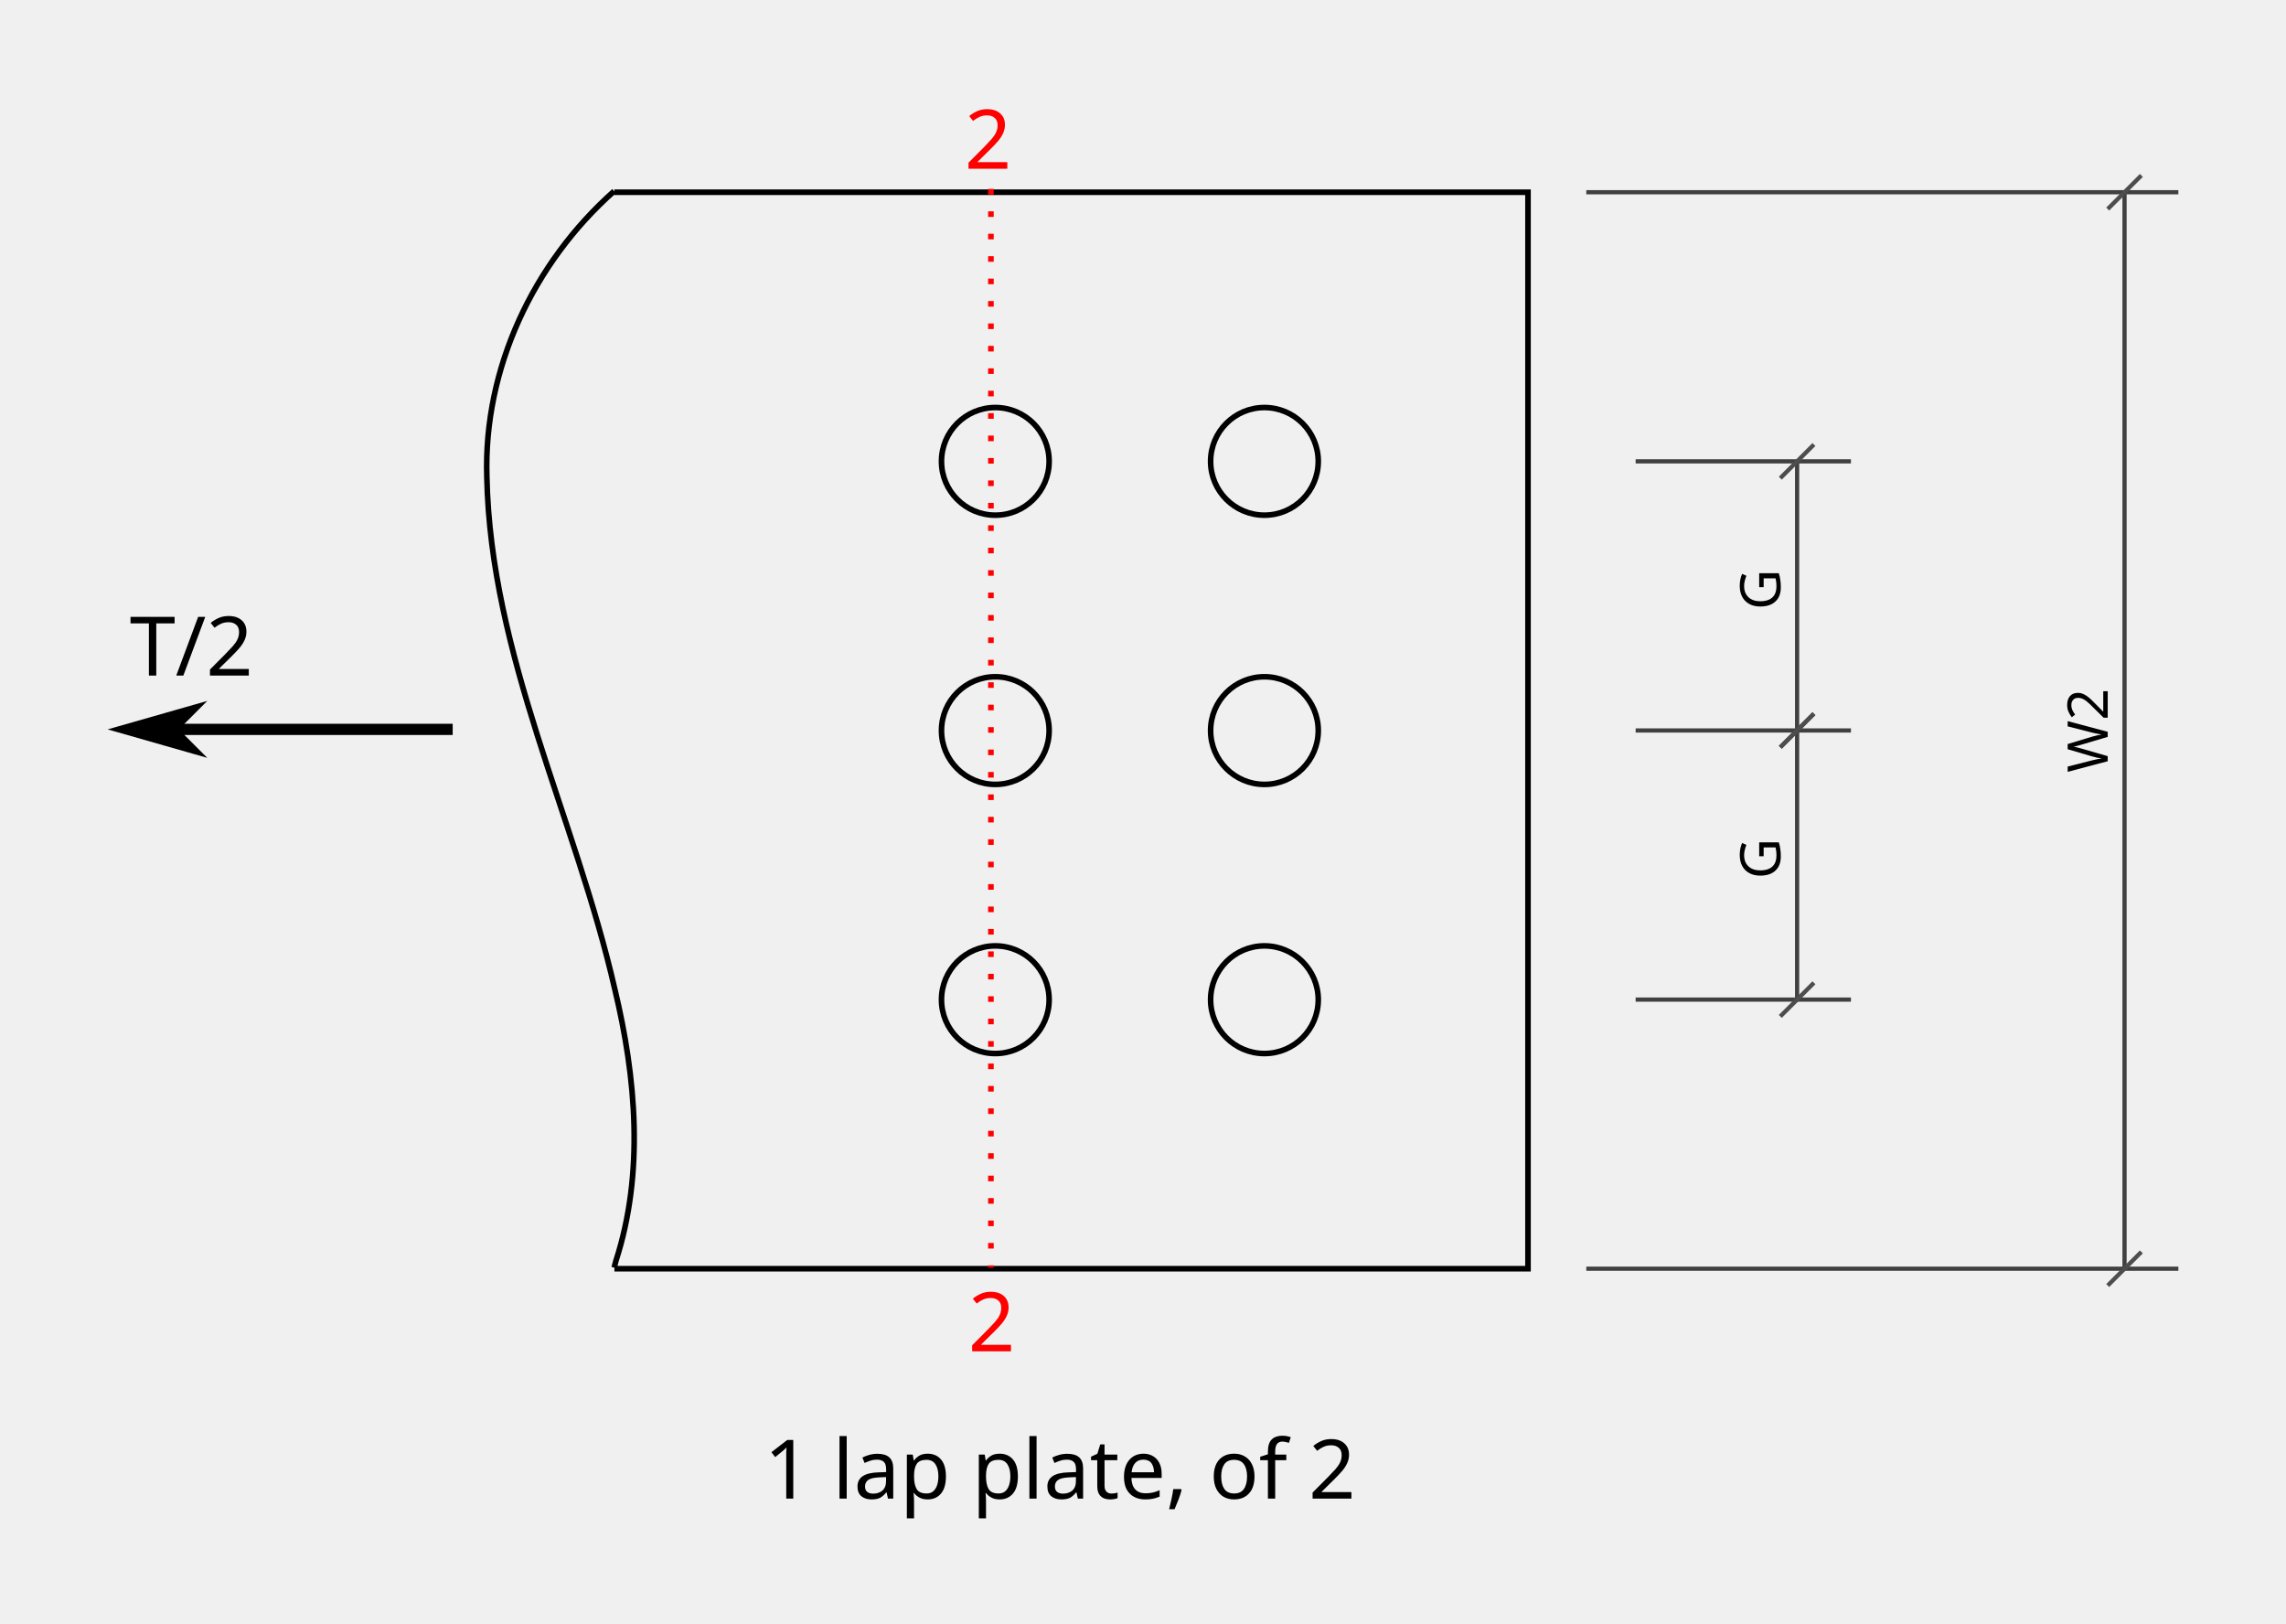
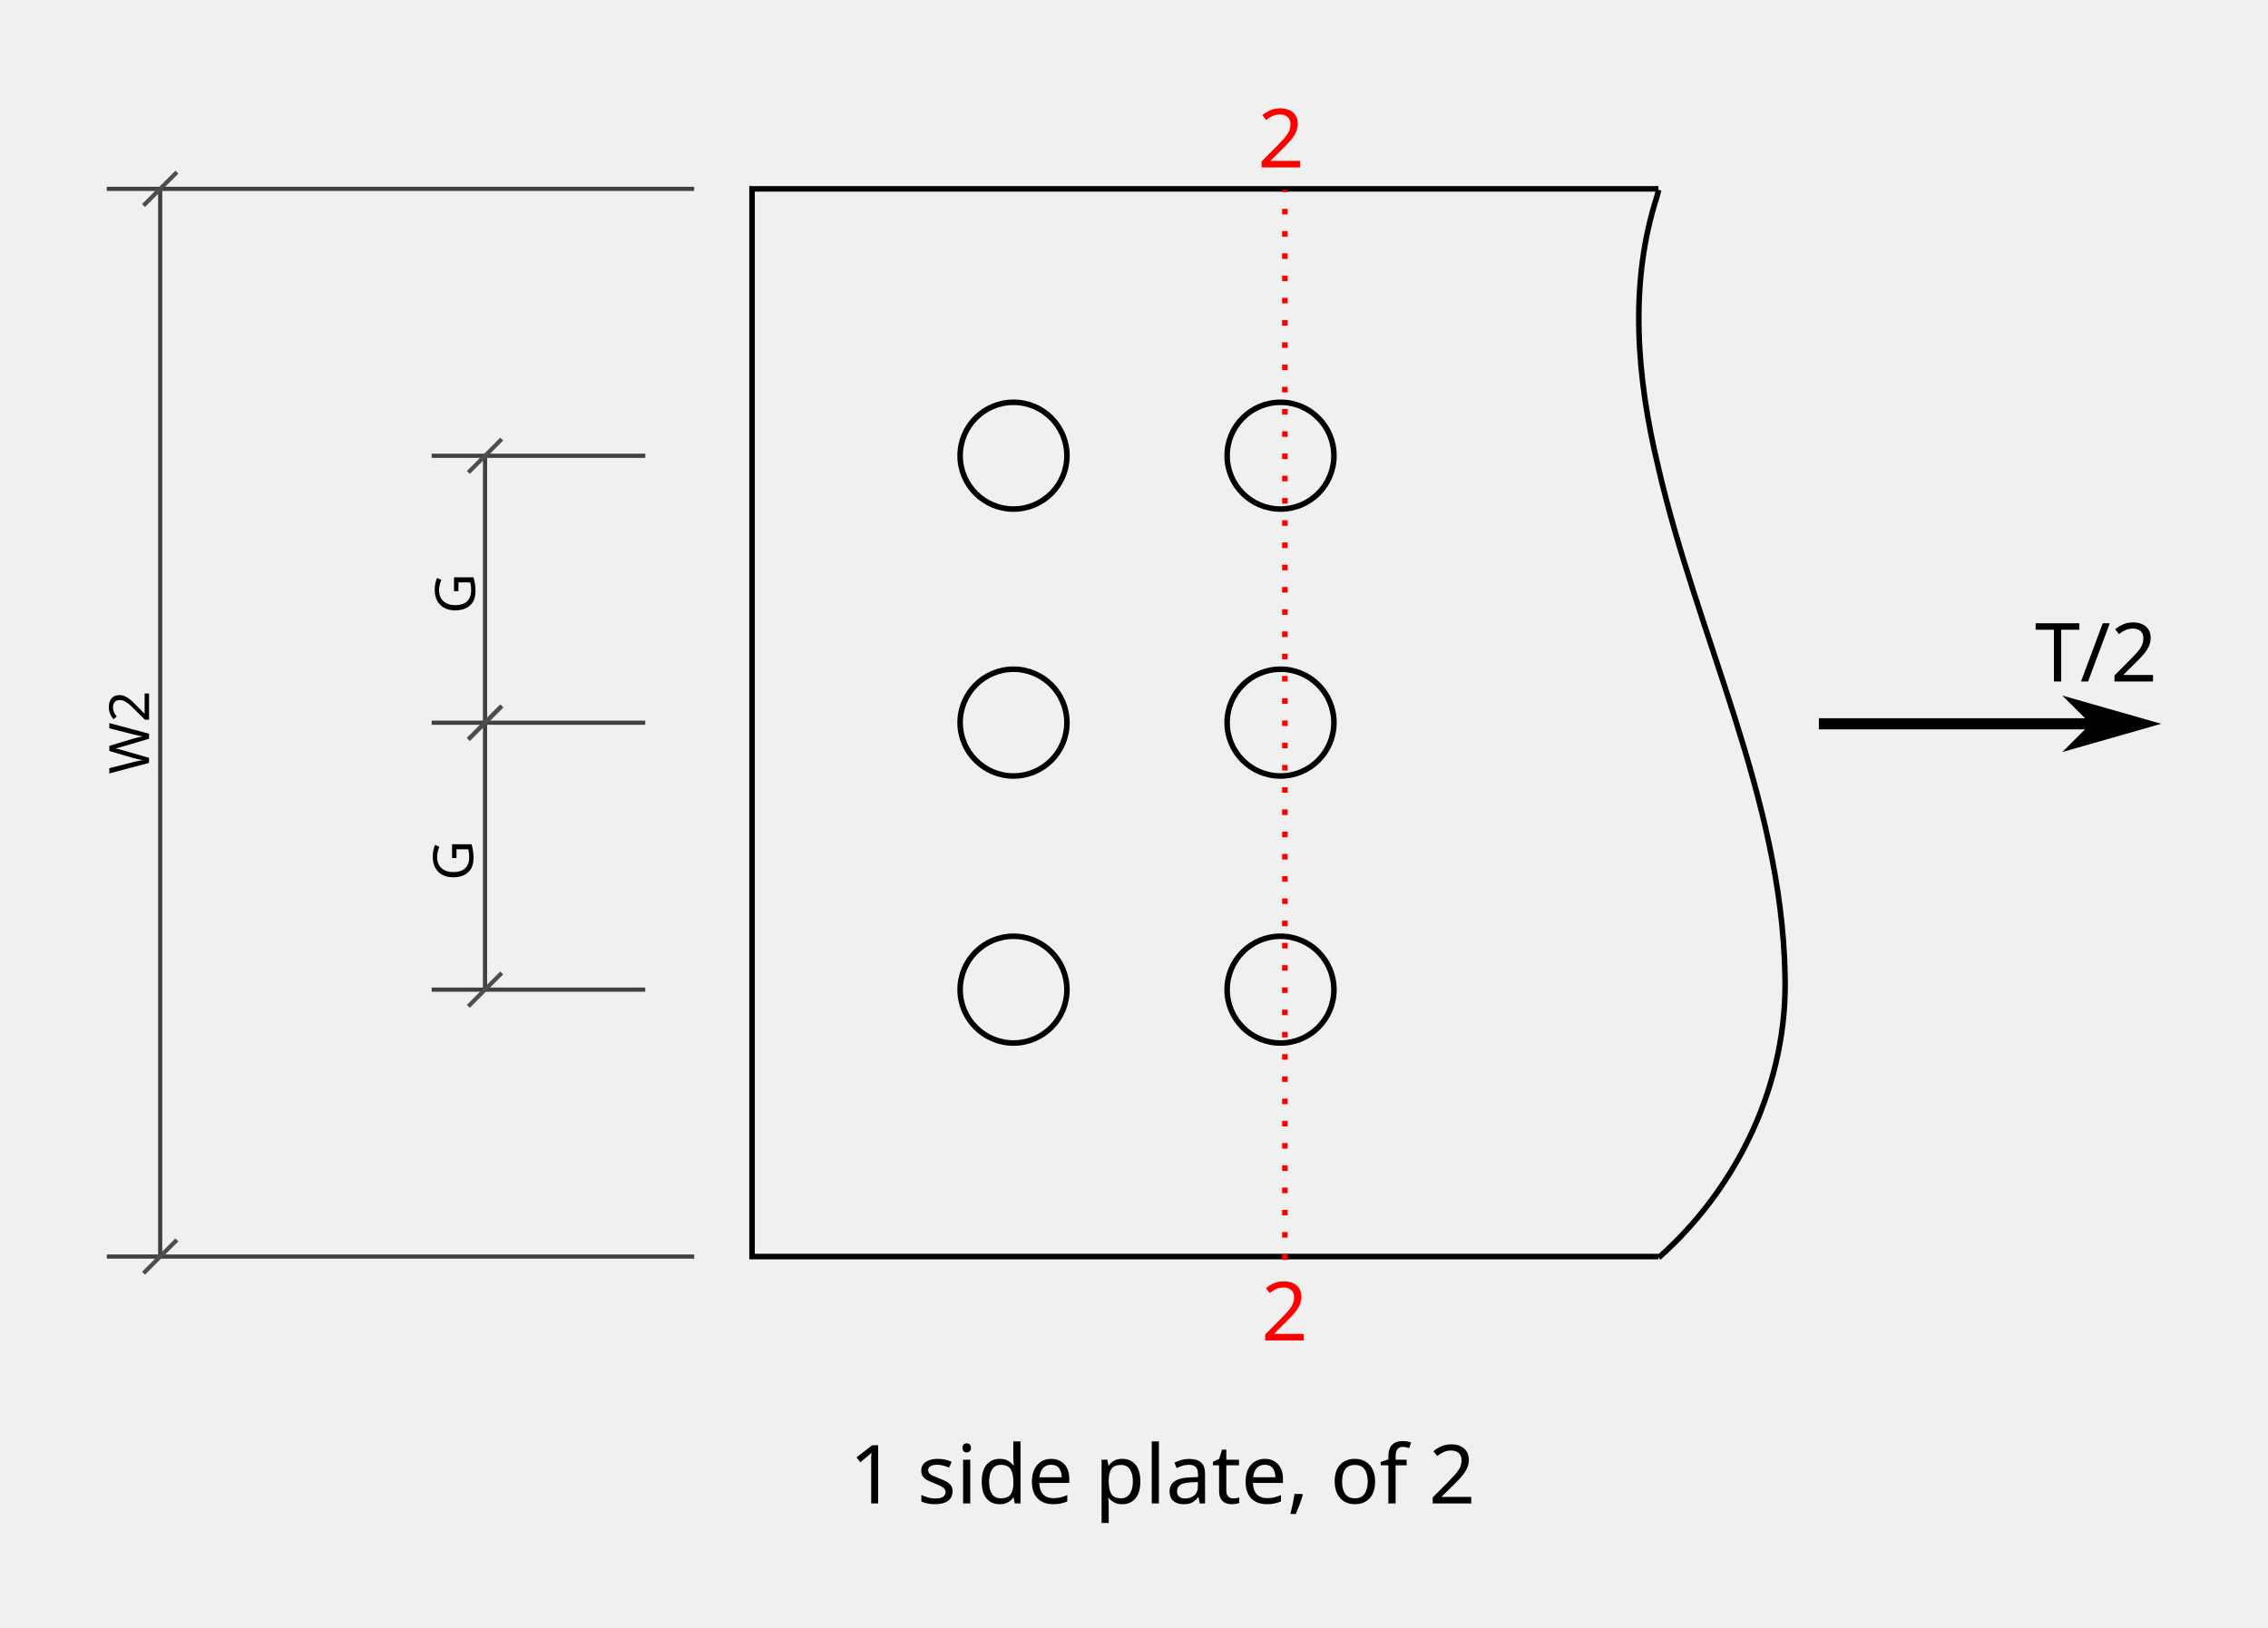
- <svg xmlns="http://www.w3.org/2000/svg" width="4.247in" height="3.016in" id="svg2" version="1.1" viewBox="0 0 407.736 289.538">
+ <svg xmlns="http://www.w3.org/2000/svg" width="4.247in" height="3.048in" id="svg2" version="1.1" viewBox="0 0 407.736 292.581">
  <defs id="defs4">
    <marker id="CLArrowEnd" markerUnits="userSpaceOnUse" markerWidth="10" markerHeight="6" orient="auto" viewBox="0 0 10 6" refX="7" refY="3">
      <path d="M 0,0 10,3 0,6 2,3 Z" id="path3451" />
    </marker>
    <marker id="marker4507" markerUnits="userSpaceOnUse" markerWidth="10" markerHeight="6" orient="auto" viewBox="0 0 10 6" refX="7" refY="3">
      <path d="M 0,0 10,3 0,6 2,3 Z" id="path4509" />
    </marker>
    <marker id="marker4511" markerUnits="userSpaceOnUse" markerWidth="10" markerHeight="6" orient="auto" viewBox="0 0 10 6" refX="7" refY="3">
      <path d="M 0,0 10,3 0,6 2,3 Z" id="path4513" />
    </marker>
    <marker id="marker4515" markerUnits="userSpaceOnUse" markerWidth="10" markerHeight="6" orient="auto" viewBox="0 0 10 6" refX="7" refY="3">
      <path d="M 0,0 10,3 0,6 2,3 Z" id="path4517" />
    </marker>
    <marker orient="auto" refY="0" refX="0" id="DimensionTick" style="overflow:visible">
      <path d="M 0,0 8,8" style="stroke:#4d4d4d;stroke-width:1px;marker-start:none" transform="translate(-4,-4)" id="path6" />
    </marker>
    <marker orient="auto" refY="0" refX="0" id="TrussNodeS" markerUnits="userSpaceOnUse" style="overflow:visible">
      <circle cx="0" cy="0" r="3" style="fill:#ffffff;stroke:#000000;stroke-width:1" id="circle9" />
    </marker>
    <marker orient="auto" refY="0" refX="0" id="TrussNodeM" markerUnits="userSpaceOnUse" style="overflow:visible">
      <circle cx="0" cy="0" r="4" style="fill:#ffffff;stroke:#000000;stroke-width:1" id="circle12" />
    </marker>
    <pattern id="black-stripes-on-red" x="0" y="0" width="18" height="18" patternUnits="userSpaceOnUse">
      <path id="path3006" d="M 0,0 18,0 18,18 0,18 z" style="fill:#ff0000;stroke:none" />
      <path id="path3008" d="M 0,9 9,0 11,0 0,11 z" style="fill:#000000;stroke:none" />
      <path id="path5234" d="m 9,18 9,-9 0,2 -7,7 z" style="fill:#000000;stroke:none" />
    </pattern>
    <marker orient="auto" refY="0" refX="0" id="DimensionTick-2" style="overflow:visible">
      <path d="M 0,0 8,8" style="stroke:#4d4d4d;stroke-width:1px;marker-start:none" transform="translate(-4,-4)" id="path6-9" />
    </marker>
    <marker orient="auto" refY="0" refX="0" id="marker3839" style="overflow:visible">
      <path d="M 0,0 8,8" style="stroke:#4d4d4d;stroke-width:1px;marker-start:none" transform="translate(-4,-4)" id="path3837" />
    </marker>
    <marker orient="auto" refY="0" refX="0" id="marker3843" style="overflow:visible">
      <path d="M 0,0 8,8" style="stroke:#4d4d4d;stroke-width:1px;marker-start:none" transform="translate(-4,-4)" id="path3841" />
    </marker>
    <marker orient="auto" refY="0" refX="0" id="marker3847" style="overflow:visible">
      <path d="M 0,0 8,8" style="stroke:#4d4d4d;stroke-width:1px;marker-start:none" transform="translate(-4,-4)" id="path3845" />
    </marker>
    <marker orient="auto" refY="0" refX="0" id="marker3851" style="overflow:visible">
      <path d="M 0,0 8,8" style="stroke:#4d4d4d;stroke-width:1px;marker-start:none" transform="translate(-4,-4)" id="path3849" />
    </marker>
    <marker orient="auto" refY="0" refX="0" id="marker3855" style="overflow:visible">
      <path d="M 0,0 8,8" style="stroke:#4d4d4d;stroke-width:1px;marker-start:none" transform="translate(-4,-4)" id="path3853" />
    </marker>
    <marker orient="auto" refY="0" refX="0" id="marker3859" style="overflow:visible">
      <path d="M 0,0 8,8" style="stroke:#4d4d4d;stroke-width:1px;marker-start:none" transform="translate(-4,-4)" id="path3857" />
    </marker>
    <marker orient="auto" refY="0" refX="0" id="marker3863" style="overflow:visible">
      <path d="M 0,0 8,8" style="stroke:#4d4d4d;stroke-width:1px;marker-start:none" transform="translate(-4,-4)" id="path3861" />
    </marker>
    <marker orient="auto" refY="0" refX="0" id="marker3867" style="overflow:visible">
      <path d="M 0,0 8,8" style="stroke:#4d4d4d;stroke-width:1px;marker-start:none" transform="translate(-4,-4)" id="path3865" />
    </marker>
    <marker orient="auto" refY="0" refX="0" id="Arrow1Mstart" style="overflow:visible">
      <path id="path998" d="M 0,0 5,-5 -12.5,0 5,5 Z" style="fill:#000000;fill-opacity:1;fill-rule:evenodd;stroke:#000000;stroke-width:1pt;stroke-opacity:1" transform="matrix(0.4,0,0,0.4,4,0)" />
    </marker>
  </defs>
-   <g id="layer1" transform="translate(-207.2586,-139.9154)">
-     <circle r="9.6" cy="222.195" cx="384.785" id="circle49" style="opacity:1;fill:none;fill-opacity:1;stroke:#000000;stroke-width:1;stroke-linecap:round;stroke-linejoin:miter;stroke-miterlimit:4;stroke-dasharray:none;stroke-dashoffset:0" />
-     <circle style="opacity:1;fill:none;fill-opacity:1;stroke:#000000;stroke-width:1;stroke-linecap:round;stroke-linejoin:miter;stroke-miterlimit:4;stroke-dasharray:none;stroke-dashoffset:0" id="circle51" cx="384.785" cy="270.214" r="9.6" />
-     <circle r="9.6" cy="318.214" cx="384.785" id="circle53" style="opacity:1;fill:none;fill-opacity:1;stroke:#000000;stroke-width:1;stroke-linecap:round;stroke-linejoin:miter;stroke-miterlimit:4;stroke-dasharray:none;stroke-dashoffset:0" />
-     <circle style="opacity:1;fill:none;fill-opacity:1;stroke:#000000;stroke-width:1;stroke-linecap:round;stroke-linejoin:miter;stroke-miterlimit:4;stroke-dasharray:none;stroke-dashoffset:0" id="circle55" cx="432.785" cy="222.195" r="9.6" />
-     <circle r="9.6" cy="270.214" cx="432.785" id="circle57" style="opacity:1;fill:none;fill-opacity:1;stroke:#000000;stroke-width:1;stroke-linecap:round;stroke-linejoin:miter;stroke-miterlimit:4;stroke-dasharray:none;stroke-dashoffset:0" />
-     <circle style="opacity:1;fill:none;fill-opacity:1;stroke:#000000;stroke-width:1;stroke-linecap:round;stroke-linejoin:miter;stroke-miterlimit:4;stroke-dasharray:none;stroke-dashoffset:0" id="circle59" cx="432.785" cy="318.214" r="9.6" />
-     <path style="color:#000000;clip-rule:nonzero;display:inline;overflow:visible;visibility:visible;opacity:1;isolation:auto;mix-blend-mode:normal;color-interpolation:sRGB;color-interpolation-filters:linearRGB;solid-color:#000000;solid-opacity:1;fill:none;fill-opacity:1;fill-rule:evenodd;stroke:#000000;stroke-width:1px;stroke-linecap:butt;stroke-linejoin:miter;stroke-miterlimit:4;stroke-dasharray:none;stroke-dashoffset:0;stroke-opacity:1;color-rendering:auto;image-rendering:auto;shape-rendering:auto;text-rendering:auto;enable-background:accumulate" d="m 316.845,174.195 h 162.95 v 192 H 316.845" id="path4229" />
-     <path id="path3009" d="m 490.195,174.195 h 105.6" style="color:#000000;clip-rule:nonzero;display:inline;overflow:visible;visibility:visible;opacity:1;isolation:auto;mix-blend-mode:normal;color-interpolation:sRGB;color-interpolation-filters:linearRGB;solid-color:#000000;solid-opacity:1;fill:none;fill-opacity:1;fill-rule:evenodd;stroke:#404040;stroke-width:0.75;stroke-linecap:butt;stroke-linejoin:miter;stroke-miterlimit:4;stroke-dasharray:none;stroke-dashoffset:0;stroke-opacity:1;color-rendering:auto;image-rendering:auto;shape-rendering:auto;text-rendering:auto;enable-background:accumulate" />
-     <path id="path3011" d="m 490.195,366.195 h 105.6" style="color:#000000;clip-rule:nonzero;display:inline;overflow:visible;visibility:visible;opacity:1;isolation:auto;mix-blend-mode:normal;color-interpolation:sRGB;color-interpolation-filters:linearRGB;solid-color:#000000;solid-opacity:1;fill:none;fill-opacity:1;fill-rule:evenodd;stroke:#404040;stroke-width:0.75;stroke-linecap:butt;stroke-linejoin:miter;stroke-miterlimit:4;stroke-dasharray:none;stroke-dashoffset:0;stroke-opacity:1;color-rendering:auto;image-rendering:auto;shape-rendering:auto;text-rendering:auto;enable-background:accumulate" />
-     <path id="path3013" d="m 586.195,366.195 v -192" style="color:#000000;clip-rule:nonzero;display:inline;overflow:visible;visibility:visible;opacity:1;isolation:auto;mix-blend-mode:normal;color-interpolation:sRGB;color-interpolation-filters:linearRGB;solid-color:#000000;solid-opacity:1;fill:none;fill-opacity:1;fill-rule:evenodd;stroke:#404040;stroke-width:0.75;stroke-linecap:butt;stroke-linejoin:miter;stroke-miterlimit:4;stroke-dasharray:none;stroke-dashoffset:0;stroke-opacity:1;marker-start:url(#DimensionTick-2);marker-mid:url(#DimensionTick-2);marker-end:url(#DimensionTick-2);color-rendering:auto;image-rendering:auto;shape-rendering:auto;text-rendering:auto;enable-background:accumulate" />
-     <text transform="rotate(-90)" id="text3017" y="583.195" x="-277.695" style="font-style:normal;font-weight:normal;font-size:10px;line-height:25px;font-family:Verdana;letter-spacing:0px;word-spacing:0px;fill:#000000;fill-opacity:1;stroke:none;stroke-width:1px;stroke-linecap:butt;stroke-linejoin:miter;stroke-opacity:1" xml:space="preserve">
-       <tspan y="583.195" x="-277.695" id="tspan3015">W2</tspan>
+   <g id="layer1" transform="translate(-211.157,-169.2349)">
+     <circle r="9.6" cy="-347.174" cx="-441.367" id="circle49" style="opacity:1;fill:none;fill-opacity:1;stroke:#000000;stroke-width:1;stroke-linecap:round;stroke-linejoin:miter;stroke-miterlimit:4;stroke-dasharray:none;stroke-dashoffset:0" transform="scale(-1)" />
+     <circle style="opacity:1;fill:none;fill-opacity:1;stroke:#000000;stroke-width:1;stroke-linecap:round;stroke-linejoin:miter;stroke-miterlimit:4;stroke-dasharray:none;stroke-dashoffset:0" id="circle51" cx="-441.367" cy="-299.155" r="9.6" transform="scale(-1)" />
+     <circle r="9.6" cy="-251.155" cx="-441.367" id="circle53" style="opacity:1;fill:none;fill-opacity:1;stroke:#000000;stroke-width:1;stroke-linecap:round;stroke-linejoin:miter;stroke-miterlimit:4;stroke-dasharray:none;stroke-dashoffset:0" transform="scale(-1)" />
+     <circle style="opacity:1;fill:none;fill-opacity:1;stroke:#000000;stroke-width:1;stroke-linecap:round;stroke-linejoin:miter;stroke-miterlimit:4;stroke-dasharray:none;stroke-dashoffset:0" id="circle55" cx="-393.367" cy="-347.174" r="9.6" transform="scale(-1)" />
+     <circle r="9.6" cy="-299.155" cx="-393.367" id="circle57" style="opacity:1;fill:none;fill-opacity:1;stroke:#000000;stroke-width:1;stroke-linecap:round;stroke-linejoin:miter;stroke-miterlimit:4;stroke-dasharray:none;stroke-dashoffset:0" transform="scale(-1)" />
+     <circle style="opacity:1;fill:none;fill-opacity:1;stroke:#000000;stroke-width:1;stroke-linecap:round;stroke-linejoin:miter;stroke-miterlimit:4;stroke-dasharray:none;stroke-dashoffset:0" id="circle59" cx="-393.367" cy="-251.155" r="9.6" transform="scale(-1)" />
+     <path style="color:#000000;clip-rule:nonzero;display:inline;overflow:visible;visibility:visible;opacity:1;isolation:auto;mix-blend-mode:normal;color-interpolation:sRGB;color-interpolation-filters:linearRGB;solid-color:#000000;solid-opacity:1;fill:none;fill-opacity:1;fill-rule:evenodd;stroke:#000000;stroke-width:1px;stroke-linecap:butt;stroke-linejoin:miter;stroke-miterlimit:4;stroke-dasharray:none;stroke-dashoffset:0;stroke-opacity:1;color-rendering:auto;image-rendering:auto;shape-rendering:auto;text-rendering:auto;enable-background:accumulate" d="M 509.307,395.174 H 346.357 v -192 h 162.95" id="path4229" />
+     <path id="path3009" d="m 335.957,395.174 h -105.6" style="color:#000000;clip-rule:nonzero;display:inline;overflow:visible;visibility:visible;opacity:1;isolation:auto;mix-blend-mode:normal;color-interpolation:sRGB;color-interpolation-filters:linearRGB;solid-color:#000000;solid-opacity:1;fill:none;fill-opacity:1;fill-rule:evenodd;stroke:#404040;stroke-width:0.75;stroke-linecap:butt;stroke-linejoin:miter;stroke-miterlimit:4;stroke-dasharray:none;stroke-dashoffset:0;stroke-opacity:1;color-rendering:auto;image-rendering:auto;shape-rendering:auto;text-rendering:auto;enable-background:accumulate" />
+     <path id="path3011" d="m 335.957,203.174 h -105.6" style="color:#000000;clip-rule:nonzero;display:inline;overflow:visible;visibility:visible;opacity:1;isolation:auto;mix-blend-mode:normal;color-interpolation:sRGB;color-interpolation-filters:linearRGB;solid-color:#000000;solid-opacity:1;fill:none;fill-opacity:1;fill-rule:evenodd;stroke:#404040;stroke-width:0.75;stroke-linecap:butt;stroke-linejoin:miter;stroke-miterlimit:4;stroke-dasharray:none;stroke-dashoffset:0;stroke-opacity:1;color-rendering:auto;image-rendering:auto;shape-rendering:auto;text-rendering:auto;enable-background:accumulate" />
+     <path id="path3013" d="m 239.957,203.174 v 192" style="color:#000000;clip-rule:nonzero;display:inline;overflow:visible;visibility:visible;opacity:1;isolation:auto;mix-blend-mode:normal;color-interpolation:sRGB;color-interpolation-filters:linearRGB;solid-color:#000000;solid-opacity:1;fill:none;fill-opacity:1;fill-rule:evenodd;stroke:#404040;stroke-width:0.75;stroke-linecap:butt;stroke-linejoin:miter;stroke-miterlimit:4;stroke-dasharray:none;stroke-dashoffset:0;stroke-opacity:1;marker-start:url(#DimensionTick-2);marker-mid:url(#DimensionTick-2);marker-end:url(#DimensionTick-2);color-rendering:auto;image-rendering:auto;shape-rendering:auto;text-rendering:auto;enable-background:accumulate" />
+     <text id="text3017" y="237.952" x="-308.415" style="font-style:normal;font-weight:normal;font-size:10px;line-height:25px;font-family:Verdana;letter-spacing:0px;word-spacing:0px;fill:#000000;fill-opacity:1;stroke:none;stroke-width:1px;stroke-linecap:butt;stroke-linejoin:miter;stroke-opacity:1" xml:space="preserve" transform="rotate(-90)">
+       <tspan y="237.952" x="-308.415" id="tspan3015">W2</tspan>
    </text>
-     <path id="path3121" d="m 498.995,222.195 h 38.4" style="color:#000000;clip-rule:nonzero;display:inline;overflow:visible;visibility:visible;opacity:1;isolation:auto;mix-blend-mode:normal;color-interpolation:sRGB;color-interpolation-filters:linearRGB;solid-color:#000000;solid-opacity:1;fill:none;fill-opacity:1;fill-rule:evenodd;stroke:#404040;stroke-width:0.75;stroke-linecap:butt;stroke-linejoin:miter;stroke-miterlimit:4;stroke-dasharray:none;stroke-dashoffset:0;stroke-opacity:1;color-rendering:auto;image-rendering:auto;shape-rendering:auto;text-rendering:auto;enable-background:accumulate" />
-     <path id="path3123" d="m 498.995,270.195 h 38.4" style="color:#000000;clip-rule:nonzero;display:inline;overflow:visible;visibility:visible;opacity:1;isolation:auto;mix-blend-mode:normal;color-interpolation:sRGB;color-interpolation-filters:linearRGB;solid-color:#000000;solid-opacity:1;fill:none;fill-opacity:1;fill-rule:evenodd;stroke:#404040;stroke-width:0.75;stroke-linecap:butt;stroke-linejoin:miter;stroke-miterlimit:4;stroke-dasharray:none;stroke-dashoffset:0;stroke-opacity:1;color-rendering:auto;image-rendering:auto;shape-rendering:auto;text-rendering:auto;enable-background:accumulate" />
-     <path id="path3125" d="m 498.995,318.195 h 38.4" style="color:#000000;clip-rule:nonzero;display:inline;overflow:visible;visibility:visible;opacity:1;isolation:auto;mix-blend-mode:normal;color-interpolation:sRGB;color-interpolation-filters:linearRGB;solid-color:#000000;solid-opacity:1;fill:none;fill-opacity:1;fill-rule:evenodd;stroke:#404040;stroke-width:0.75;stroke-linecap:butt;stroke-linejoin:miter;stroke-miterlimit:4;stroke-dasharray:none;stroke-dashoffset:0;stroke-opacity:1;color-rendering:auto;image-rendering:auto;shape-rendering:auto;text-rendering:auto;enable-background:accumulate" />
-     <path id="path3127" d="m 527.795,270.195 v -48" style="color:#000000;clip-rule:nonzero;display:inline;overflow:visible;visibility:visible;opacity:1;isolation:auto;mix-blend-mode:normal;color-interpolation:sRGB;color-interpolation-filters:linearRGB;solid-color:#000000;solid-opacity:1;fill:none;fill-opacity:1;fill-rule:evenodd;stroke:#404040;stroke-width:0.75;stroke-linecap:butt;stroke-linejoin:miter;stroke-miterlimit:4;stroke-dasharray:none;stroke-dashoffset:0;stroke-opacity:1;marker-start:url(#DimensionTick-2);marker-mid:url(#DimensionTick-2);marker-end:url(#DimensionTick-2);color-rendering:auto;image-rendering:auto;shape-rendering:auto;text-rendering:auto;enable-background:accumulate" />
-     <path id="path3129" d="m 527.795,318.195 v -48" style="color:#000000;clip-rule:nonzero;display:inline;overflow:visible;visibility:visible;opacity:1;isolation:auto;mix-blend-mode:normal;color-interpolation:sRGB;color-interpolation-filters:linearRGB;solid-color:#000000;solid-opacity:1;fill:none;fill-opacity:1;fill-rule:evenodd;stroke:#404040;stroke-width:0.75;stroke-linecap:butt;stroke-linejoin:miter;stroke-miterlimit:4;stroke-dasharray:none;stroke-dashoffset:0;stroke-opacity:1;marker-start:url(#DimensionTick-2);marker-mid:url(#DimensionTick-2);marker-end:url(#DimensionTick-2);color-rendering:auto;image-rendering:auto;shape-rendering:auto;text-rendering:auto;enable-background:accumulate" />
-     <text transform="rotate(-90)" id="text3133" y="524.795" x="-248.695" style="font-style:normal;font-weight:normal;font-size:10px;line-height:25px;font-family:Verdana;letter-spacing:0px;word-spacing:0px;fill:#000000;fill-opacity:1;stroke:none;stroke-width:1px;stroke-linecap:butt;stroke-linejoin:miter;stroke-opacity:1" xml:space="preserve">
-       <tspan y="524.795" x="-248.695" id="tspan3131">G</tspan>
+     <path id="path3121" d="m 327.157,347.174 h -38.4" style="color:#000000;clip-rule:nonzero;display:inline;overflow:visible;visibility:visible;opacity:1;isolation:auto;mix-blend-mode:normal;color-interpolation:sRGB;color-interpolation-filters:linearRGB;solid-color:#000000;solid-opacity:1;fill:none;fill-opacity:1;fill-rule:evenodd;stroke:#404040;stroke-width:0.75;stroke-linecap:butt;stroke-linejoin:miter;stroke-miterlimit:4;stroke-dasharray:none;stroke-dashoffset:0;stroke-opacity:1;color-rendering:auto;image-rendering:auto;shape-rendering:auto;text-rendering:auto;enable-background:accumulate" />
+     <path id="path3123" d="m 327.157,299.174 h -38.4" style="color:#000000;clip-rule:nonzero;display:inline;overflow:visible;visibility:visible;opacity:1;isolation:auto;mix-blend-mode:normal;color-interpolation:sRGB;color-interpolation-filters:linearRGB;solid-color:#000000;solid-opacity:1;fill:none;fill-opacity:1;fill-rule:evenodd;stroke:#404040;stroke-width:0.75;stroke-linecap:butt;stroke-linejoin:miter;stroke-miterlimit:4;stroke-dasharray:none;stroke-dashoffset:0;stroke-opacity:1;color-rendering:auto;image-rendering:auto;shape-rendering:auto;text-rendering:auto;enable-background:accumulate" />
+     <path id="path3125" d="m 327.157,251.174 h -38.4" style="color:#000000;clip-rule:nonzero;display:inline;overflow:visible;visibility:visible;opacity:1;isolation:auto;mix-blend-mode:normal;color-interpolation:sRGB;color-interpolation-filters:linearRGB;solid-color:#000000;solid-opacity:1;fill:none;fill-opacity:1;fill-rule:evenodd;stroke:#404040;stroke-width:0.75;stroke-linecap:butt;stroke-linejoin:miter;stroke-miterlimit:4;stroke-dasharray:none;stroke-dashoffset:0;stroke-opacity:1;color-rendering:auto;image-rendering:auto;shape-rendering:auto;text-rendering:auto;enable-background:accumulate" />
+     <path id="path3127" d="m 298.357,299.174 v 48" style="color:#000000;clip-rule:nonzero;display:inline;overflow:visible;visibility:visible;opacity:1;isolation:auto;mix-blend-mode:normal;color-interpolation:sRGB;color-interpolation-filters:linearRGB;solid-color:#000000;solid-opacity:1;fill:none;fill-opacity:1;fill-rule:evenodd;stroke:#404040;stroke-width:0.75;stroke-linecap:butt;stroke-linejoin:miter;stroke-miterlimit:4;stroke-dasharray:none;stroke-dashoffset:0;stroke-opacity:1;marker-start:url(#DimensionTick-2);marker-mid:url(#DimensionTick-2);marker-end:url(#DimensionTick-2);color-rendering:auto;image-rendering:auto;shape-rendering:auto;text-rendering:auto;enable-background:accumulate" />
+     <path id="path3129" d="m 298.357,251.174 v 48" style="color:#000000;clip-rule:nonzero;display:inline;overflow:visible;visibility:visible;opacity:1;isolation:auto;mix-blend-mode:normal;color-interpolation:sRGB;color-interpolation-filters:linearRGB;solid-color:#000000;solid-opacity:1;fill:none;fill-opacity:1;fill-rule:evenodd;stroke:#404040;stroke-width:0.75;stroke-linecap:butt;stroke-linejoin:miter;stroke-miterlimit:4;stroke-dasharray:none;stroke-dashoffset:0;stroke-opacity:1;marker-start:url(#DimensionTick-2);marker-mid:url(#DimensionTick-2);marker-end:url(#DimensionTick-2);color-rendering:auto;image-rendering:auto;shape-rendering:auto;text-rendering:auto;enable-background:accumulate" />
+     <text id="text3133" y="296.191" x="-327.577" style="font-style:normal;font-weight:normal;font-size:10px;line-height:25px;font-family:Verdana;letter-spacing:0px;word-spacing:0px;fill:#000000;fill-opacity:1;stroke:none;stroke-width:1px;stroke-linecap:butt;stroke-linejoin:miter;stroke-opacity:1" xml:space="preserve" transform="rotate(-90)">
+       <tspan y="296.191" x="-327.577" id="tspan3131">G</tspan>
    </text>
-     <text transform="rotate(-90)" id="text3137" y="524.795" x="-296.695" style="font-style:normal;font-weight:normal;font-size:10px;line-height:25px;font-family:Verdana;letter-spacing:0px;word-spacing:0px;fill:#000000;fill-opacity:1;stroke:none;stroke-width:1px;stroke-linecap:butt;stroke-linejoin:miter;stroke-opacity:1" xml:space="preserve">
-       <tspan y="524.795" x="-296.695" id="tspan3135">G</tspan>
+     <text id="text3137" y="296.541" x="-279.577" style="font-style:normal;font-weight:normal;font-size:10px;line-height:25px;font-family:Verdana;letter-spacing:0px;word-spacing:0px;fill:#000000;fill-opacity:1;stroke:none;stroke-width:1px;stroke-linecap:butt;stroke-linejoin:miter;stroke-opacity:1" xml:space="preserve" transform="rotate(-90)">
+       <tspan y="296.541" x="-279.577" id="tspan3135">G</tspan>
    </text>
-     <path style="color:#000000;clip-rule:nonzero;display:inline;overflow:visible;visibility:visible;opacity:1;isolation:auto;mix-blend-mode:normal;color-interpolation:sRGB;color-interpolation-filters:linearRGB;solid-color:#000000;solid-opacity:1;fill:none;fill-opacity:1;fill-rule:evenodd;stroke:#000000;stroke-width:1px;stroke-linecap:butt;stroke-linejoin:miter;stroke-miterlimit:4;stroke-dasharray:none;stroke-dashoffset:0;stroke-opacity:1;color-rendering:auto;image-rendering:auto;shape-rendering:auto;text-rendering:auto;enable-background:accumulate" d="m 316.8,174 c -14.391,12.764 -23.312,31.627 -22.706,51 0.659,31.851 15.827,60.741 22.82,91.321 3.803,15.815 5.279,32.773 0.204,48.468 -0.106,0.404 -0.212,0.808 -0.318,1.212" id="path4231" />
-     <path style="color:#000000;clip-rule:nonzero;display:inline;overflow:visible;visibility:visible;opacity:1;isolation:auto;mix-blend-mode:normal;color-interpolation:sRGB;color-interpolation-filters:linearRGB;solid-color:#000000;solid-opacity:1;fill:none;fill-opacity:1;fill-rule:evenodd;stroke:#000000;stroke-width:2;stroke-linecap:butt;stroke-linejoin:miter;stroke-miterlimit:4;stroke-dasharray:none;stroke-dashoffset:0;stroke-opacity:1;marker-start:url(#Arrow1Mstart);color-rendering:auto;image-rendering:auto;shape-rendering:auto;text-rendering:auto;enable-background:accumulate" d="M 230.4,270 H 288" id="path143" />
-     <text xml:space="preserve" style="font-style:normal;font-weight:normal;font-size:14.667px;line-height:25px;font-family:sans-serif;letter-spacing:0px;word-spacing:0px;fill:#000000;fill-opacity:1;stroke:none;stroke-width:1px;stroke-linecap:butt;stroke-linejoin:miter;stroke-opacity:1" x="230.4" y="260.4" id="text4623">
-       <tspan id="tspan4621" x="230.4" y="260.4">T/2</tspan>
+     <path style="color:#000000;clip-rule:nonzero;display:inline;overflow:visible;visibility:visible;opacity:1;isolation:auto;mix-blend-mode:normal;color-interpolation:sRGB;color-interpolation-filters:linearRGB;solid-color:#000000;solid-opacity:1;fill:none;fill-opacity:1;fill-rule:evenodd;stroke:#000000;stroke-width:1px;stroke-linecap:butt;stroke-linejoin:miter;stroke-miterlimit:4;stroke-dasharray:none;stroke-dashoffset:0;stroke-opacity:1;color-rendering:auto;image-rendering:auto;shape-rendering:auto;text-rendering:auto;enable-background:accumulate" d="m 509.352,395.369 c 14.391,-12.764 23.312,-31.627 22.706,-51 -0.659,-31.851 -15.827,-60.741 -22.82,-91.321 -3.803,-15.815 -5.279,-32.773 -0.204,-48.468 0.106,-0.404 0.212,-0.808 0.318,-1.212" id="path4231" />
+     <path style="color:#000000;clip-rule:nonzero;display:inline;overflow:visible;visibility:visible;opacity:1;isolation:auto;mix-blend-mode:normal;color-interpolation:sRGB;color-interpolation-filters:linearRGB;solid-color:#000000;solid-opacity:1;fill:none;fill-opacity:1;fill-rule:evenodd;stroke:#000000;stroke-width:2;stroke-linecap:butt;stroke-linejoin:miter;stroke-miterlimit:4;stroke-dasharray:none;stroke-dashoffset:0;stroke-opacity:1;marker-start:url(#Arrow1Mstart);color-rendering:auto;image-rendering:auto;shape-rendering:auto;text-rendering:auto;enable-background:accumulate" d="m 595.752,299.369 h -57.6" id="path143" />
+     <text xml:space="preserve" style="font-style:normal;font-weight:normal;font-size:14.667px;line-height:25px;font-family:sans-serif;letter-spacing:0px;word-spacing:0px;fill:#000000;fill-opacity:1;stroke:none;stroke-width:1px;stroke-linecap:butt;stroke-linejoin:miter;stroke-opacity:1" x="576.98" y="291.761" id="text4623">
+       <tspan id="tspan4621" x="576.98" y="291.761">T/2</tspan>
    </text>
-     <text xml:space="preserve" style="font-style:normal;font-weight:normal;font-size:14.667px;line-height:25px;font-family:sans-serif;letter-spacing:0px;word-spacing:0px;fill:#000000;fill-opacity:1;stroke:none;stroke-width:1px;stroke-linecap:butt;stroke-linejoin:miter;stroke-opacity:1" x="343.544" y="407.203" id="text4627">
-       <tspan id="tspan4625" x="343.544" y="407.203">1 lap plate, of 2</tspan>
+     <text xml:space="preserve" style="font-style:normal;font-weight:normal;font-size:14.667px;line-height:25px;font-family:sans-serif;letter-spacing:0px;word-spacing:0px;fill:#000000;fill-opacity:1;stroke:none;stroke-width:1px;stroke-linecap:butt;stroke-linejoin:miter;stroke-opacity:1" x="363.83" y="439.566" id="text4627">
+       <tspan id="tspan4625" x="363.83" y="439.566">1 side plate, of 2</tspan>
    </text>
-     <path style="color:#000000;clip-rule:nonzero;display:inline;overflow:visible;visibility:visible;opacity:1;isolation:auto;mix-blend-mode:normal;color-interpolation:sRGB;color-interpolation-filters:linearRGB;solid-color:#000000;solid-opacity:1;fill:none;fill-opacity:1;fill-rule:evenodd;stroke:#ff0000;stroke-width:1;stroke-linecap:butt;stroke-linejoin:miter;stroke-miterlimit:4;stroke-dasharray:1, 3;stroke-dashoffset:0;stroke-opacity:1;color-rendering:auto;image-rendering:auto;shape-rendering:auto;text-rendering:auto;enable-background:accumulate" d="M 384,173.6 V 366" id="path2450" />
-     <text xml:space="preserve" style="font-style:normal;font-weight:normal;font-size:14.667px;line-height:25px;font-family:sans-serif;letter-spacing:0px;word-spacing:0px;fill:#ff0000;fill-opacity:1;stroke:none;stroke-width:1px;stroke-linecap:butt;stroke-linejoin:miter;stroke-opacity:1" x="379.301" y="170.001" id="text5206">
-       <tspan id="tspan5204" x="379.301" y="170.001">2</tspan>
+     <path style="color:#000000;clip-rule:nonzero;display:inline;overflow:visible;visibility:visible;opacity:1;isolation:auto;mix-blend-mode:normal;color-interpolation:sRGB;color-interpolation-filters:linearRGB;solid-color:#000000;solid-opacity:1;fill:none;fill-opacity:1;fill-rule:evenodd;stroke:#ff0000;stroke-width:1;stroke-linecap:butt;stroke-linejoin:miter;stroke-miterlimit:4;stroke-dasharray:1, 3;stroke-dashoffset:0;stroke-opacity:1;color-rendering:auto;image-rendering:auto;shape-rendering:auto;text-rendering:auto;enable-background:accumulate" d="m 442.152,395.769 v -192.4" id="path2450" />
+     <text xml:space="preserve" style="font-style:normal;font-weight:normal;font-size:14.667px;line-height:25px;font-family:sans-serif;letter-spacing:0px;word-spacing:0px;fill:#ff0000;fill-opacity:1;stroke:none;stroke-width:1px;stroke-linecap:butt;stroke-linejoin:miter;stroke-opacity:1" x="437.914" y="410.254" id="text5206">
+       <tspan id="tspan5204" x="437.914" y="410.254">2</tspan>
    </text>
-     <text xml:space="preserve" style="font-style:normal;font-weight:normal;font-size:14.667px;line-height:25px;font-family:sans-serif;letter-spacing:0px;word-spacing:0px;fill:#ff0000;fill-opacity:1;stroke:none;stroke-width:1px;stroke-linecap:butt;stroke-linejoin:miter;stroke-opacity:1" x="379.948" y="380.934" id="text5210">
-       <tspan id="tspan5208" x="379.948" y="380.934">2</tspan>
+     <text xml:space="preserve" style="font-style:normal;font-weight:normal;font-size:14.667px;line-height:25px;font-family:sans-serif;letter-spacing:0px;word-spacing:0px;fill:#ff0000;fill-opacity:1;stroke:none;stroke-width:1px;stroke-linecap:butt;stroke-linejoin:miter;stroke-opacity:1" x="437.267" y="199.32" id="text5210">
+       <tspan id="tspan5208" x="437.267" y="199.32">2</tspan>
    </text>
  </g>
</svg>
